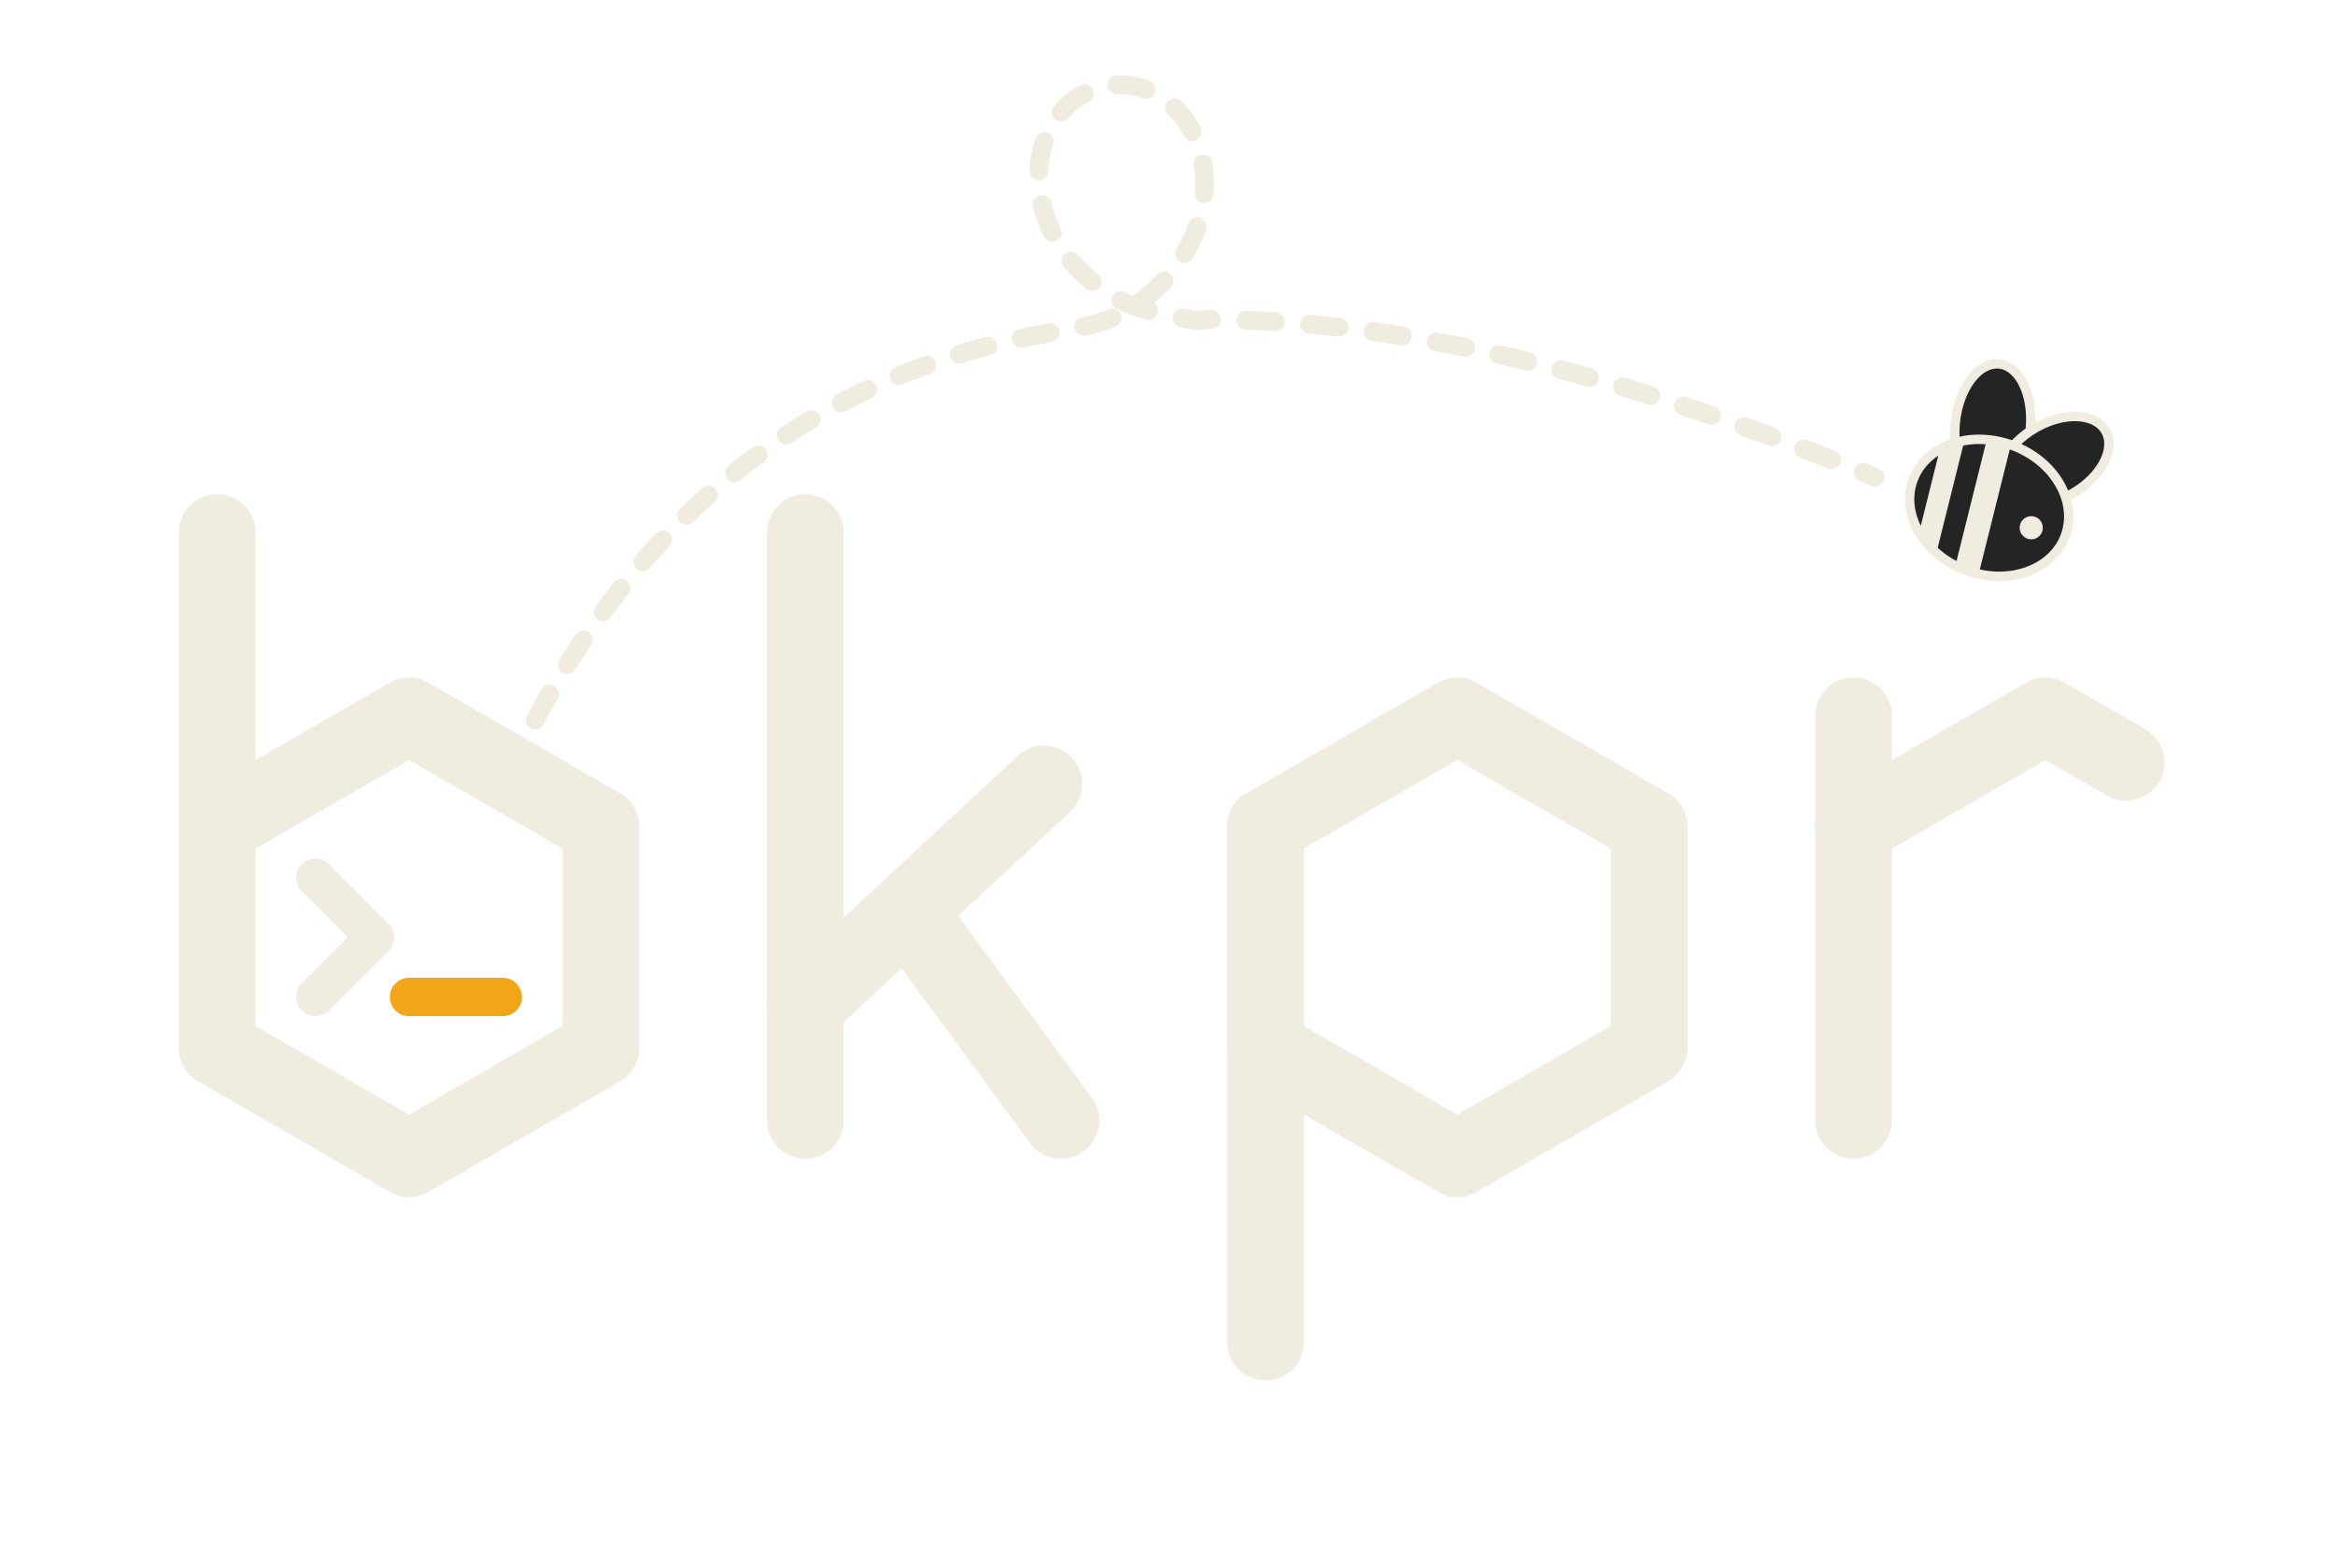
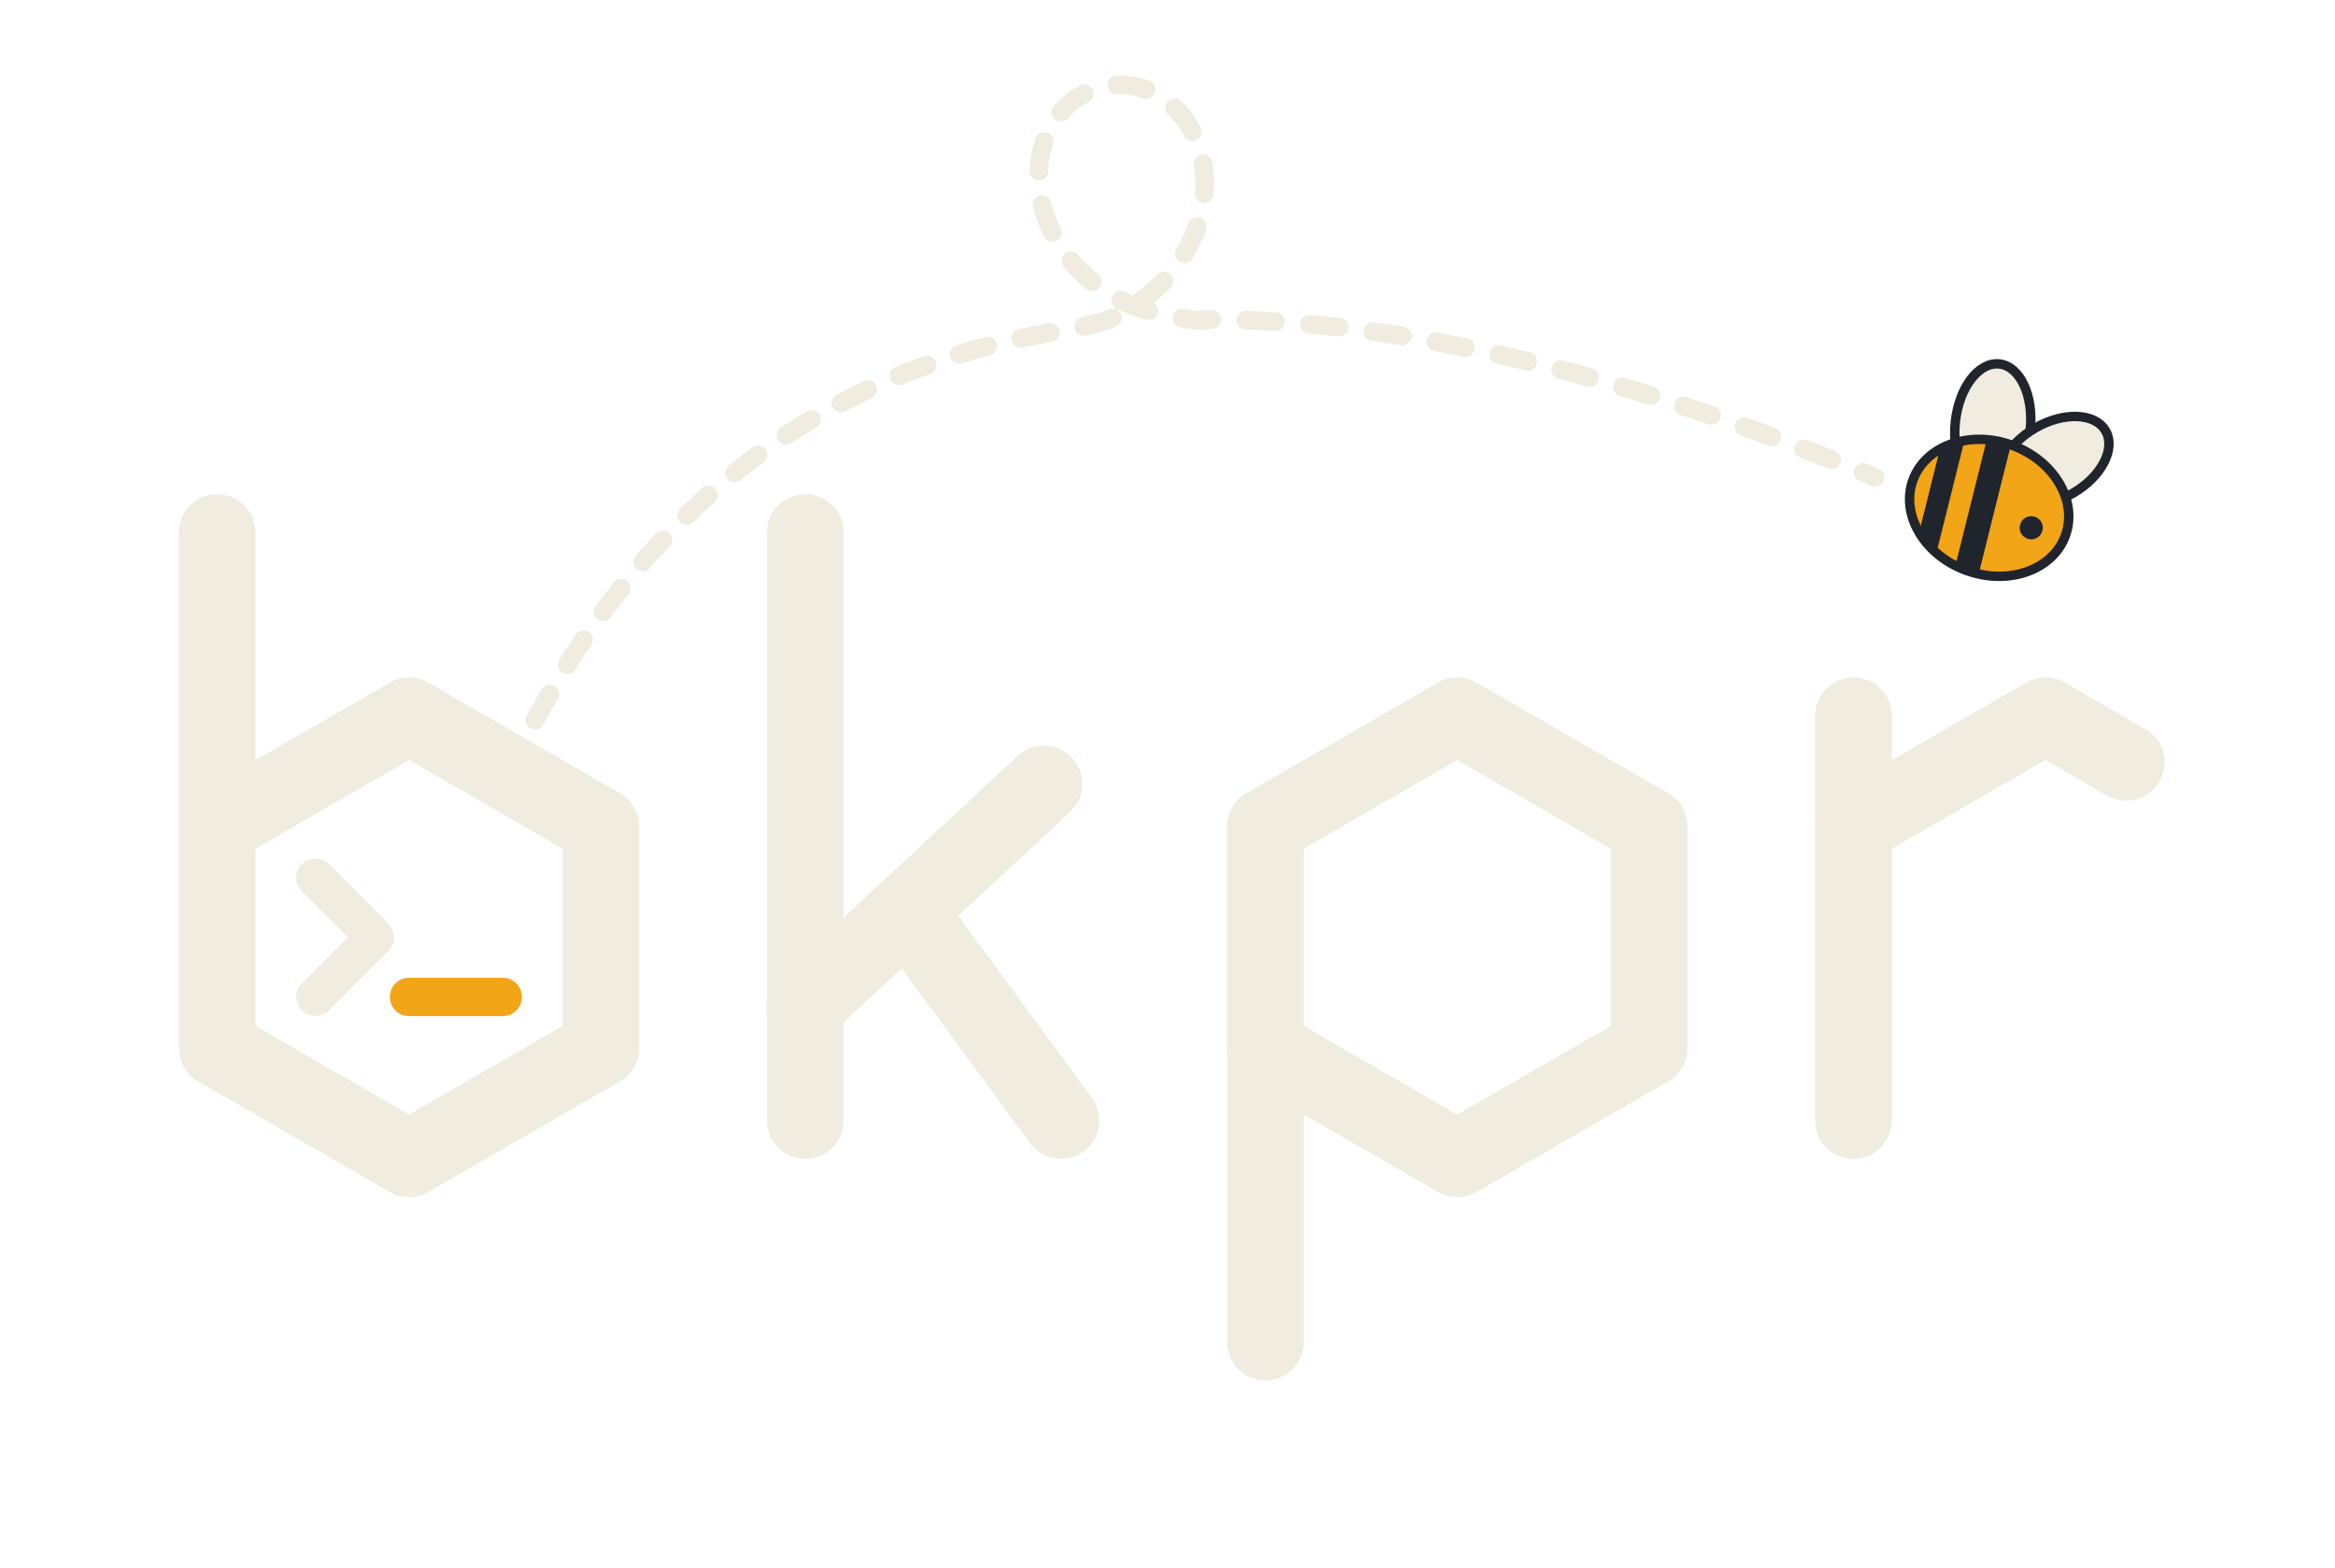
<svg xmlns="http://www.w3.org/2000/svg" viewBox="6 -48 274 184" width="548" height="368" role="img" aria-labelledby="title">
  <path d="M31.48 14.5 V75 L54 88 L76.52 75 V49 L54 36 L31.48 49" fill="none" stroke="#F1ECE0" stroke-width="9" stroke-linecap="round" stroke-linejoin="round" />
  <path d="M43 55 l7 7 l-7 7" fill="none" stroke="#F1ECE0" stroke-width="4.5" stroke-linecap="round" stroke-linejoin="round" />
  <path d="M54 69 H65" stroke="#F2A516" stroke-width="4.5" stroke-linecap="round" />
  <g fill="none" stroke="#F1ECE0" stroke-linecap="round" stroke-linejoin="round">
    <path d="M100.5 14.5 V83.5 M154.5 49 V109.5 M223.5 36 V83.5" stroke-width="9" />
    <path d="M100.5 70 L128.5 44 M112.5 59 L130.5 83.5" stroke-width="9" />
    <polygon points="177,36 199.52,49 199.52,75 177,88 154.48,75 154.48,49" stroke-width="9" />
    <path d="M223.5 49 L246.02 36 L255.5 41.47" stroke-width="9" />
  </g>
  <path d="M68.8 36.5 C68.92 36.29 69.26 35.65 69.49 35.23 C69.72 34.81 69.96 34.4 70.19 33.98 C70.43 33.57 70.67 33.16 70.91 32.75 C71.15 32.35 71.39 31.94 71.63 31.54 C71.87 31.14 72.12 30.74 72.36 30.34 C72.61 29.94 72.86 29.55 73.11 29.16 C73.36 28.77 73.61 28.38 73.86 28 C74.11 27.61 74.37 27.23 74.63 26.85 C74.88 26.47 75.14 26.1 75.4 25.73 C75.66 25.35 75.92 24.98 76.19 24.61 C76.45 24.25 76.71 23.88 76.98 23.52 C77.25 23.16 77.52 22.8 77.79 22.45 C78.06 22.09 78.33 21.74 78.6 21.39 C78.88 21.04 79.15 20.69 79.43 20.34 C79.71 20 79.99 19.66 80.27 19.32 C80.55 18.98 80.83 18.65 81.12 18.31 C81.4 17.98 81.69 17.65 81.97 17.32 C82.26 17 82.55 16.67 82.84 16.35 C83.13 16.03 83.43 15.71 83.72 15.4 C84.02 15.08 84.31 14.77 84.61 14.46 C84.91 14.15 85.21 13.84 85.51 13.54 C85.81 13.23 86.12 12.93 86.42 12.63 C86.73 12.34 87.03 12.04 87.34 11.75 C87.65 11.46 87.96 11.17 88.27 10.88 C88.58 10.59 88.9 10.31 89.21 10.03 C89.53 9.75 89.85 9.47 90.16 9.19 C90.48 8.92 90.8 8.65 91.13 8.38 C91.45 8.11 91.77 7.84 92.1 7.58 C92.42 7.31 92.75 7.05 93.08 6.8 C93.41 6.54 93.74 6.28 94.07 6.03 C94.41 5.78 94.74 5.53 95.08 5.28 C95.41 5.04 95.75 4.79 96.09 4.55 C96.43 4.31 96.77 4.08 97.12 3.84 C97.46 3.61 97.8 3.37 98.15 3.14 C98.5 2.92 98.85 2.69 99.2 2.47 C99.55 2.24 99.9 2.02 100.25 1.8 C100.61 1.59 100.96 1.37 101.32 1.16 C101.67 0.95 102.03 0.74 102.39 0.53 C102.75 0.33 103.12 0.13 103.48 -0.07 C103.84 -0.27 104.21 -0.47 104.58 -0.67 C104.95 -0.86 105.31 -1.05 105.69 -1.24 C106.06 -1.43 106.43 -1.62 106.8 -1.8 C107.18 -1.98 107.55 -2.16 107.93 -2.34 C108.31 -2.52 108.69 -2.69 109.07 -2.86 C109.45 -3.03 109.83 -3.2 110.22 -3.37 C110.6 -3.53 110.99 -3.7 111.38 -3.86 C111.77 -4.02 112.16 -4.17 112.55 -4.33 C112.94 -4.48 113.33 -4.63 113.73 -4.78 C114.12 -4.93 114.52 -5.07 114.92 -5.22 C115.32 -5.36 115.72 -5.5 116.12 -5.64 C116.52 -5.77 116.93 -5.91 117.33 -6.04 C117.74 -6.17 118.14 -6.3 118.55 -6.42 C118.96 -6.55 119.37 -6.67 119.78 -6.79 C120.2 -6.91 120.61 -7.02 121.03 -7.14 C121.44 -7.25 121.86 -7.36 122.28 -7.47 C122.7 -7.58 123.12 -7.68 123.54 -7.79 C123.97 -7.89 124.39 -7.99 124.82 -8.08 C125.24 -8.18 125.67 -8.27 126.1 -8.37 C126.53 -8.46 126.96 -8.54 127.4 -8.63 C127.83 -8.71 127.19 -8.54 128.7 -8.87 C130.21 -9.21 134.09 -9.61 136.43 -10.66 C138.77 -11.71 141.06 -13.39 142.74 -15.19 C144.43 -17 145.78 -19.34 146.53 -21.52 C147.29 -23.7 147.5 -26.19 147.25 -28.27 C147 -30.34 146.13 -32.45 145.04 -33.98 C143.95 -35.5 142.29 -36.77 140.69 -37.42 C139.1 -38.07 137.11 -38.23 135.48 -37.86 C133.84 -37.49 132.07 -36.52 130.86 -35.23 C129.64 -33.94 128.6 -32.05 128.18 -30.13 C127.76 -28.21 127.76 -25.83 128.34 -23.72 C128.91 -21.6 130.07 -19.28 131.61 -17.44 C133.16 -15.61 135.32 -13.85 137.6 -12.7 C139.88 -11.56 143.53 -10.93 145.28 -10.56 C147.02 -10.2 147.35 -10.52 148.06 -10.51 C148.77 -10.49 149.03 -10.5 149.52 -10.49 C150.01 -10.48 150.5 -10.47 150.99 -10.46 C151.48 -10.45 151.98 -10.43 152.47 -10.41 C152.97 -10.4 153.46 -10.37 153.96 -10.35 C154.46 -10.32 154.96 -10.3 155.47 -10.27 C155.97 -10.24 156.47 -10.2 156.98 -10.17 C157.48 -10.13 157.99 -10.09 158.5 -10.05 C159.01 -10.01 159.52 -9.96 160.03 -9.92 C160.55 -9.87 161.06 -9.82 161.58 -9.76 C162.09 -9.71 162.61 -9.65 163.13 -9.6 C163.65 -9.54 164.17 -9.47 164.7 -9.41 C165.22 -9.34 165.74 -9.28 166.27 -9.21 C166.8 -9.13 167.33 -9.06 167.86 -8.98 C168.39 -8.91 168.92 -8.83 169.45 -8.75 C169.99 -8.66 170.52 -8.58 171.06 -8.49 C171.6 -8.4 172.13 -8.31 172.68 -8.22 C173.22 -8.12 173.76 -8.03 174.3 -7.93 C174.85 -7.83 175.39 -7.73 175.94 -7.62 C176.49 -7.52 177.04 -7.41 177.59 -7.3 C178.14 -7.19 178.69 -7.07 179.24 -6.96 C179.8 -6.84 180.36 -6.72 180.91 -6.6 C181.47 -6.47 182.03 -6.35 182.59 -6.22 C183.15 -6.09 183.72 -5.96 184.28 -5.83 C184.85 -5.69 185.41 -5.56 185.98 -5.42 C186.55 -5.28 187.12 -5.13 187.69 -4.99 C188.26 -4.84 188.84 -4.69 189.41 -4.54 C189.99 -4.39 190.56 -4.24 191.14 -4.08 C191.72 -3.92 192.3 -3.76 192.88 -3.6 C193.47 -3.44 194.05 -3.27 194.63 -3.1 C195.22 -2.93 195.81 -2.76 196.4 -2.59 C196.99 -2.41 197.58 -2.23 198.17 -2.05 C198.76 -1.87 199.36 -1.69 199.95 -1.51 C200.55 -1.32 201.15 -1.13 201.74 -0.94 C202.34 -0.75 202.95 -0.55 203.55 -0.35 C204.15 -0.16 204.76 0.04 205.36 0.25 C205.97 0.45 206.58 0.66 207.19 0.86 C207.8 1.07 208.41 1.29 209.02 1.5 C209.63 1.72 210.25 1.93 210.87 2.15 C211.48 2.37 212.1 2.6 212.72 2.82 C213.34 3.05 213.96 3.28 214.59 3.51 C215.21 3.74 215.84 3.98 216.46 4.22 C217.09 4.45 217.72 4.69 218.35 4.94 C218.98 5.18 219.61 5.43 220.25 5.68 C220.88 5.93 221.52 6.18 222.15 6.43 C222.79 6.69 223.43 6.95 224.07 7.21 C224.71 7.47 225.68 7.87 226 8" fill="none" stroke="#F1ECE0" stroke-width="2.2" stroke-dasharray="3.5 4" stroke-linecap="round" />
  <g transform="translate(240 10) rotate(20) scale(1.7)">
    <defs>
      <clipPath id="body">
        <ellipse cx="0" cy="1" rx="5.6" ry="4.6" />
      </clipPath>
    </defs>
-     <g fill="#242424" stroke="#F1ECE0" stroke-width="0.65">
+     <g fill="#F1ECE0" stroke="#20242C" stroke-width="0.65">
      <ellipse cx="-1.7" cy="-4.4" rx="2.6" ry="4.3" transform="rotate(-14 -1.7 -4.4)" />
      <ellipse cx="3.1" cy="-3.6" rx="2.6" ry="4.1" transform="rotate(40 3.1 -3.6)" />
    </g>
-     <ellipse cx="0" cy="1" rx="5.6" ry="4.6" fill="#242424" stroke="#F1ECE0" stroke-width="0.65" />
-     <g fill="#F1ECE0" clip-path="url(#body)">
+     <ellipse cx="0" cy="1" rx="5.6" ry="4.6" fill="#F2A516" stroke="#20242C" stroke-width="0.65" />
+     <g fill="#20242C" clip-path="url(#body)">
      <rect x="-4.3" y="-5" width="1.5" height="12" transform="rotate(-6 -3.55 1)" />
      <rect x="-1.3" y="-5" width="1.7" height="12" transform="rotate(-6 -0.45 1)" />
      <circle cx="3.2" cy="1.3" r="0.8" />
    </g>
  </g>
</svg>
